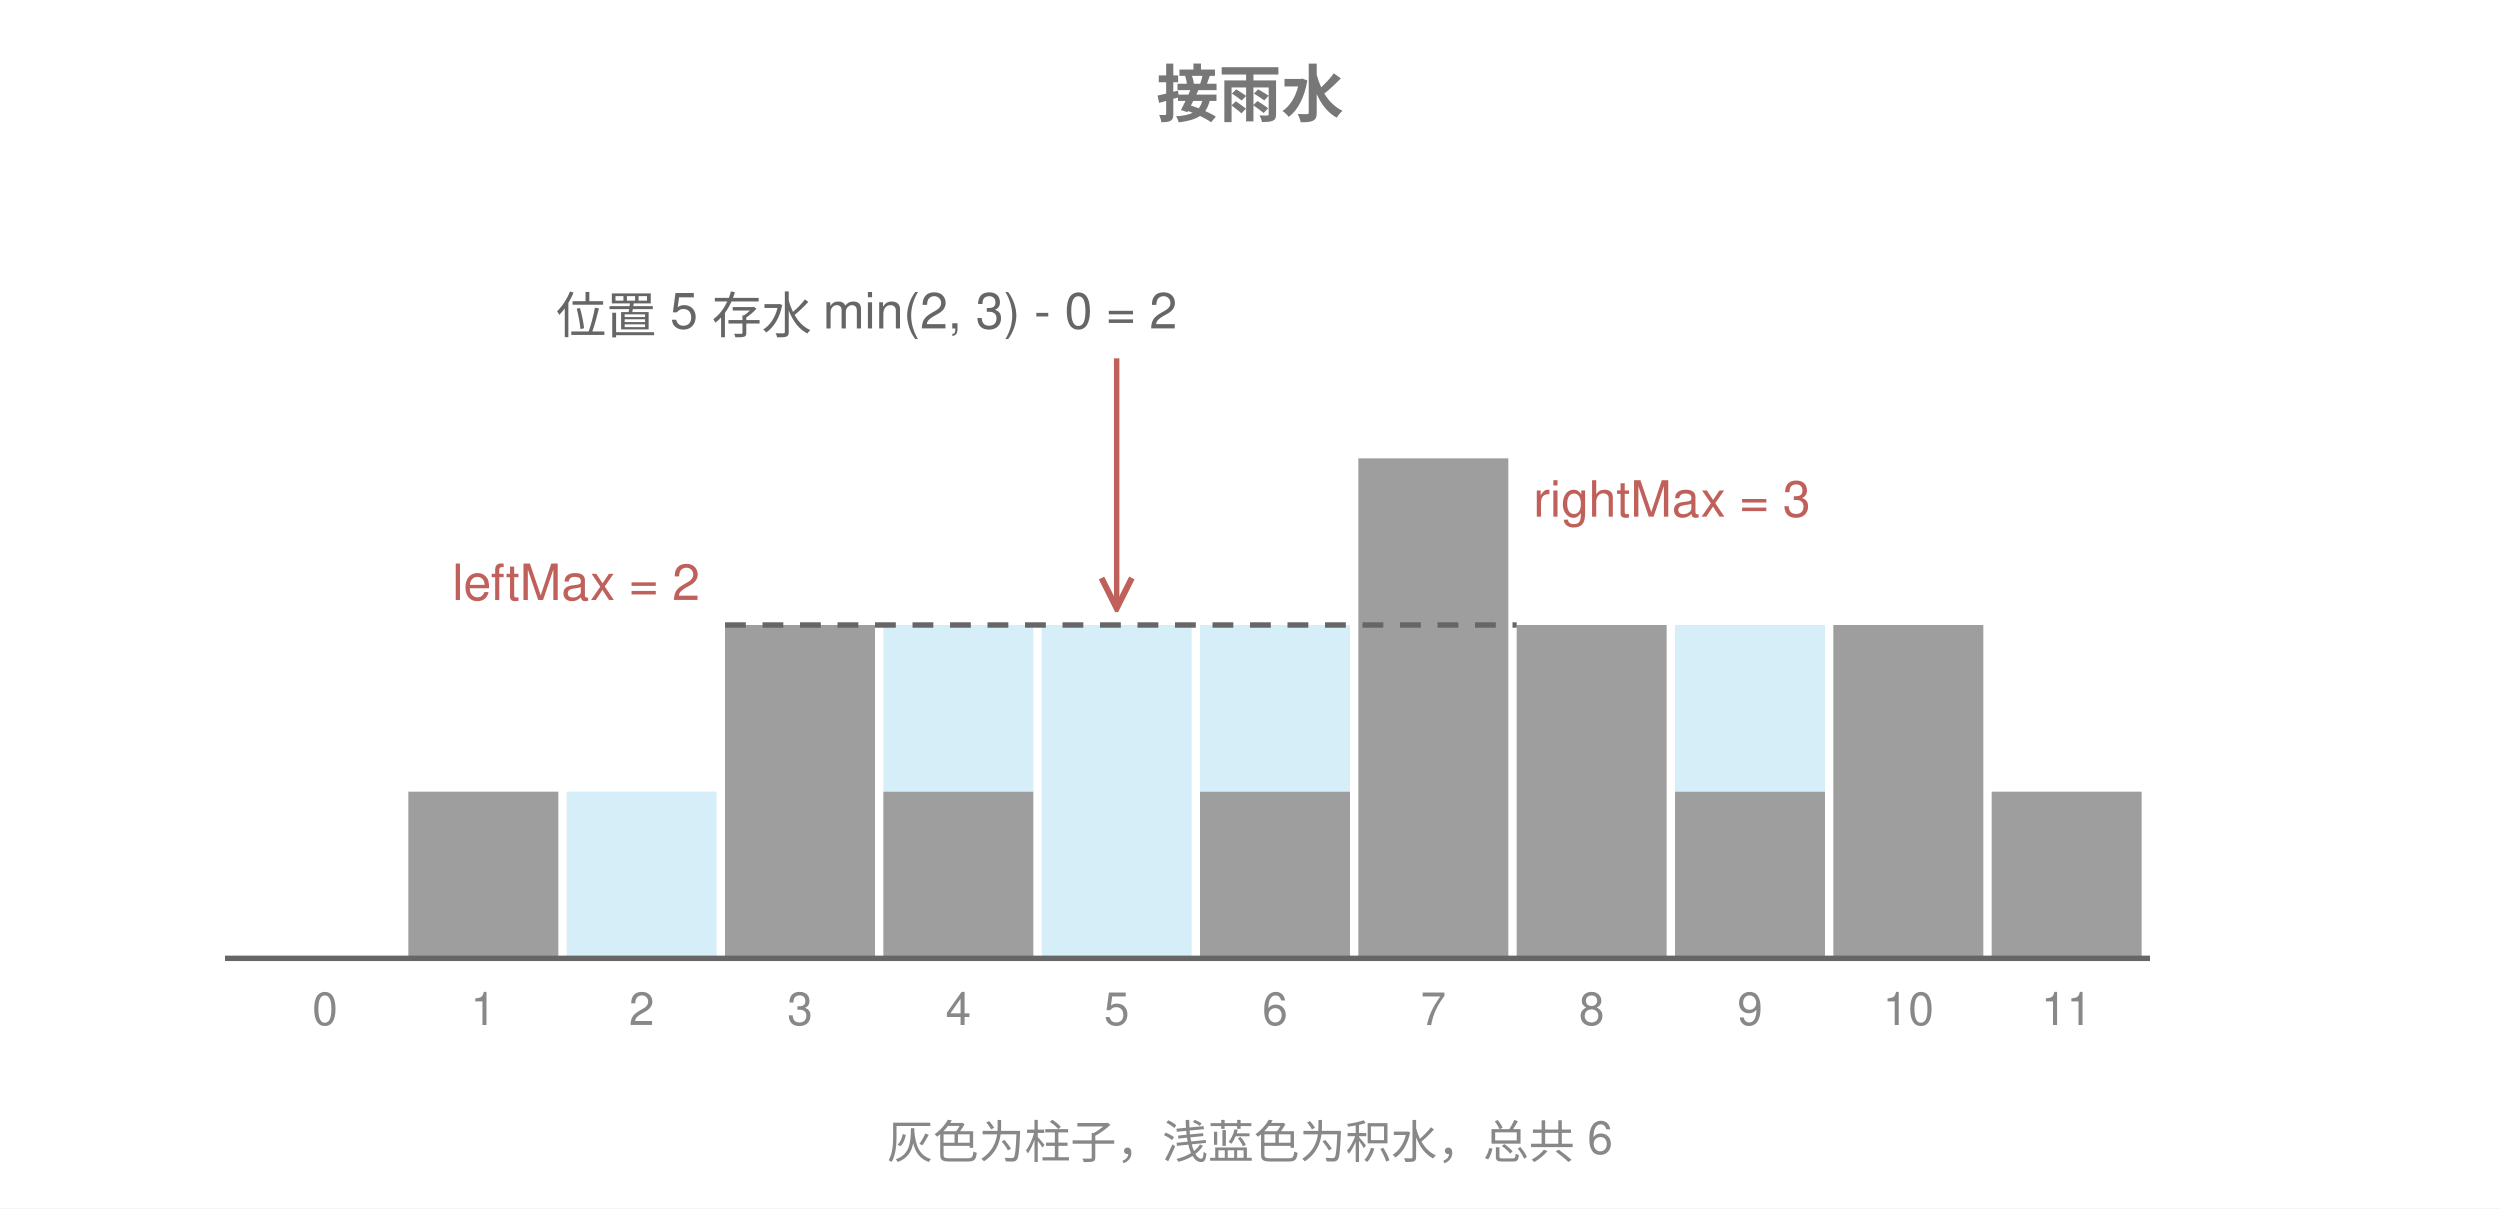
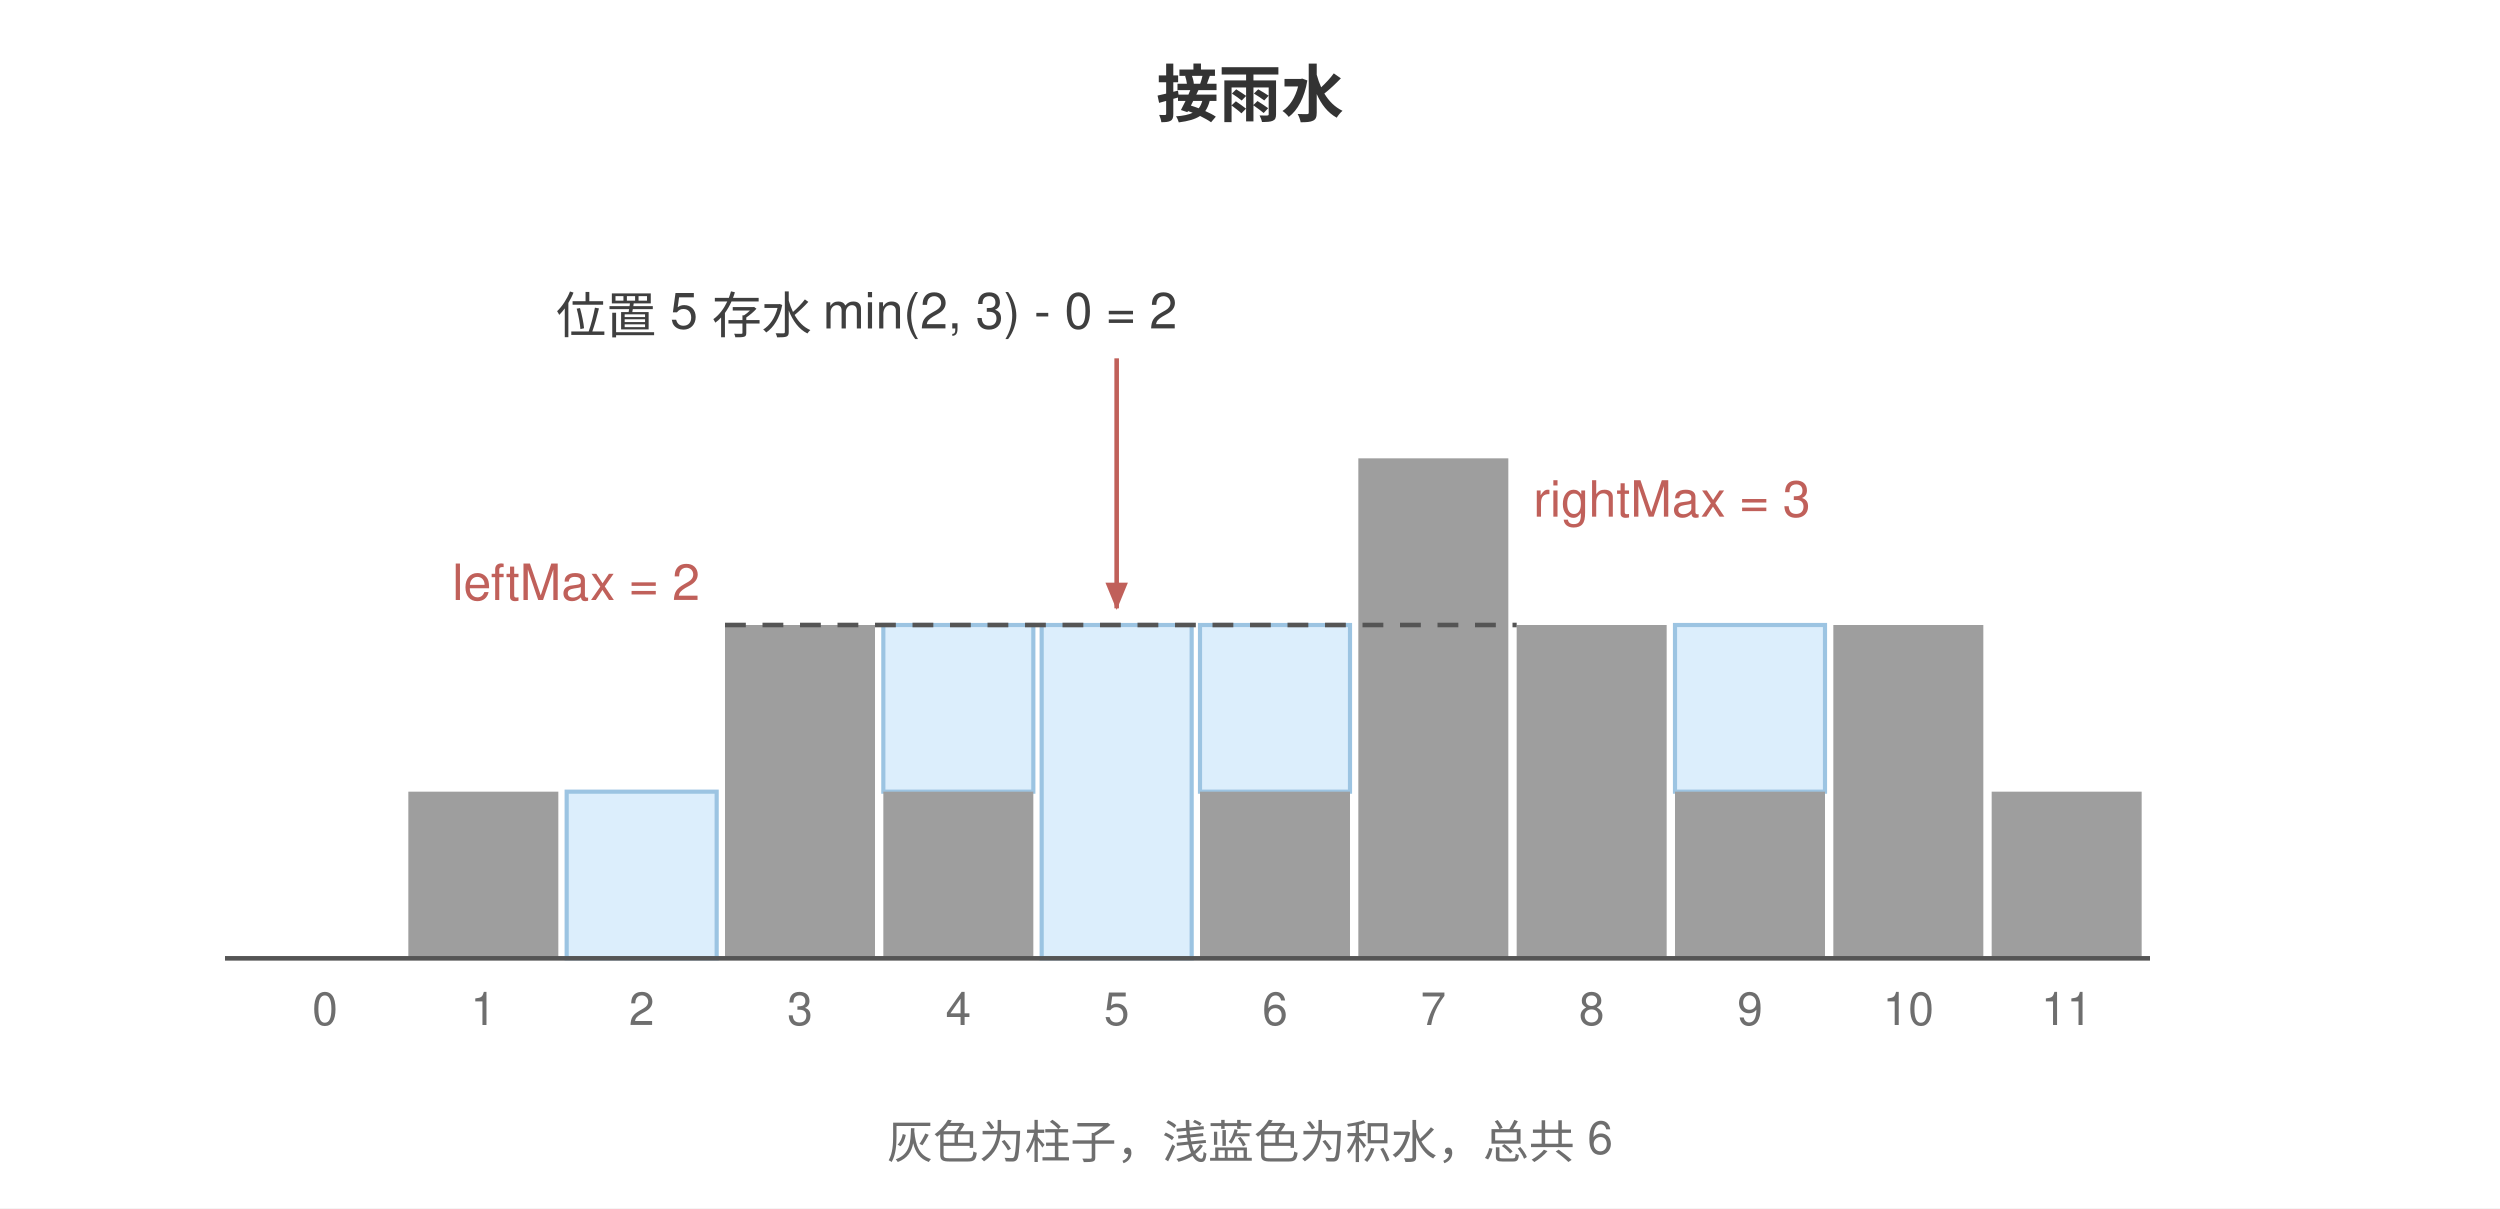
<svg xmlns="http://www.w3.org/2000/svg" width="600" height="290" viewBox="0 0 600 290">
  <style>
-     text { font-family: "PingFang SC", "Microsoft YaHei", Helvetica, Arial, sans-serif; fill: #666; font-size: 12px; }
-     .title { font-weight: bold; font-size: 15px; fill: #777; text-anchor: middle; }
+     text { font-family: "PingFang SC", "Microsoft YaHei", Helvetica, Arial, sans-serif; fill: #3F3F3F; font-size: 12px; }
+     .title { font-weight: bold; font-size: 15px; fill: #333; text-anchor: middle; }
    .b { font-weight: bold; }
    .c { text-anchor: middle; }
    .e { text-anchor: end; }
    .note { fill: #C0605A; }
    .ok { fill: #6A9F68; }
-     .sub { font-size: 11px; fill: #888; }
+     .sub { font-size: 11px; fill: #6E6E6E; }
    .mono { font-family: Menlo, Consolas, monospace; }
-     .arrow { stroke: #666; stroke-width: 1.3; fill: none; marker-end: url(#a); }
+     .arrow { stroke: #555; stroke-width: 1.1; fill: none; marker-end: url(#a); }
    .red { stroke: #C0605A; marker-end: url(#r); }
    .green { stroke: #6A9F68; marker-end: url(#g); }
    .dash { stroke-dasharray: 5 4; }
-     .line { stroke: #666; stroke-width: 1.3; fill: none; }
+     .line { stroke: #555; stroke-width: 1.1; fill: none; }
    .frame { fill: none; stroke: #999; stroke-width: 1; stroke-dasharray: 4 3; }
    .shadow { fill: #DADADA; }
  </style>
  <defs>
    <marker id="a" viewBox="0 0 10 10" refX="9" refY="5" markerWidth="7" markerHeight="7" orient="auto-start-reverse">
-       <path d="M1,1 L9,5 L1,9" fill="none" stroke="#666" stroke-width="1.6" />
+       <path d="M1,1.5 L9.5,5 L1,8.5 z" fill="#555" />
    </marker>
    <marker id="r" viewBox="0 0 10 10" refX="9" refY="5" markerWidth="7" markerHeight="7" orient="auto-start-reverse">
-       <path d="M1,1 L9,5 L1,9" fill="none" stroke="#C0605A" stroke-width="1.6" />
+       <path d="M1,1.5 L9.5,5 L1,8.5 z" fill="#C0605A" />
    </marker>
    <marker id="g" viewBox="0 0 10 10" refX="9" refY="5" markerWidth="7" markerHeight="7" orient="auto-start-reverse">
-       <path d="M1,1 L9,5 L1,9" fill="none" stroke="#6A9F68" stroke-width="1.6" />
+       <path d="M1,1.5 L9.5,5 L1,8.5 z" fill="#6A9F68" />
    </marker>
  </defs>
  <rect width="100%" height="100%" fill="#FFFFFF" />
  <text x="300" y="28" class="title">接雨水</text>
  <text x="78" y="246" class="c sub">0</text>
  <rect x="98" y="190" width="36" height="40" fill="#9E9E9E" />
  <text x="116" y="246" class="c sub">1</text>
-   <rect x="136" y="190" width="36" height="40" fill="#D6EEF8" />
+   <rect x="136" y="190" width="36" height="40" fill="#DCEEFC" stroke="#9CC4E2" />
  <text x="154" y="246" class="c sub">2</text>
  <rect x="174" y="150" width="36" height="80" fill="#9E9E9E" />
  <text x="192" y="246" class="c sub">3</text>
-   <rect x="212" y="150" width="36" height="40" fill="#D6EEF8" />
+   <rect x="212" y="150" width="36" height="40" fill="#DCEEFC" stroke="#9CC4E2" />
  <rect x="212" y="190" width="36" height="40" fill="#9E9E9E" />
  <text x="230" y="246" class="c sub">4</text>
-   <rect x="250" y="150" width="36" height="80" fill="#D6EEF8" />
+   <rect x="250" y="150" width="36" height="80" fill="#DCEEFC" stroke="#9CC4E2" />
  <text x="268" y="246" class="c sub">5</text>
-   <rect x="288" y="150" width="36" height="40" fill="#D6EEF8" />
+   <rect x="288" y="150" width="36" height="40" fill="#DCEEFC" stroke="#9CC4E2" />
  <rect x="288" y="190" width="36" height="40" fill="#9E9E9E" />
  <text x="306" y="246" class="c sub">6</text>
  <rect x="326" y="110" width="36" height="120" fill="#9E9E9E" />
  <text x="344" y="246" class="c sub">7</text>
  <rect x="364" y="150" width="36" height="80" fill="#9E9E9E" />
  <text x="382" y="246" class="c sub">8</text>
-   <rect x="402" y="150" width="36" height="40" fill="#D6EEF8" />
+   <rect x="402" y="150" width="36" height="40" fill="#DCEEFC" stroke="#9CC4E2" />
  <rect x="402" y="190" width="36" height="40" fill="#9E9E9E" />
  <text x="420" y="246" class="c sub">9</text>
  <rect x="440" y="150" width="36" height="80" fill="#9E9E9E" />
  <text x="458" y="246" class="c sub">10</text>
  <rect x="478" y="190" width="36" height="40" fill="#9E9E9E" />
  <text x="496" y="246" class="c sub">11</text>
  <line x1="54" y1="230" x2="516" y2="230" class="line" />
  <line x1="174" y1="150" x2="364" y2="150" class="line dash" />
  <text x="168" y="144" class="e note">leftMax = 2</text>
  <text x="368" y="124" class="note">rightMax = 3</text>
  <line x1="268" y1="86" x2="268" y2="146" class="arrow red" />
  <text x="208" y="80" class="c">位置 5 存水 min(2, 3) - 0 = 2</text>
  <text x="300" y="278" class="c sub">灰色为柱子，浅蓝色为积水，总共 6</text>
</svg>
